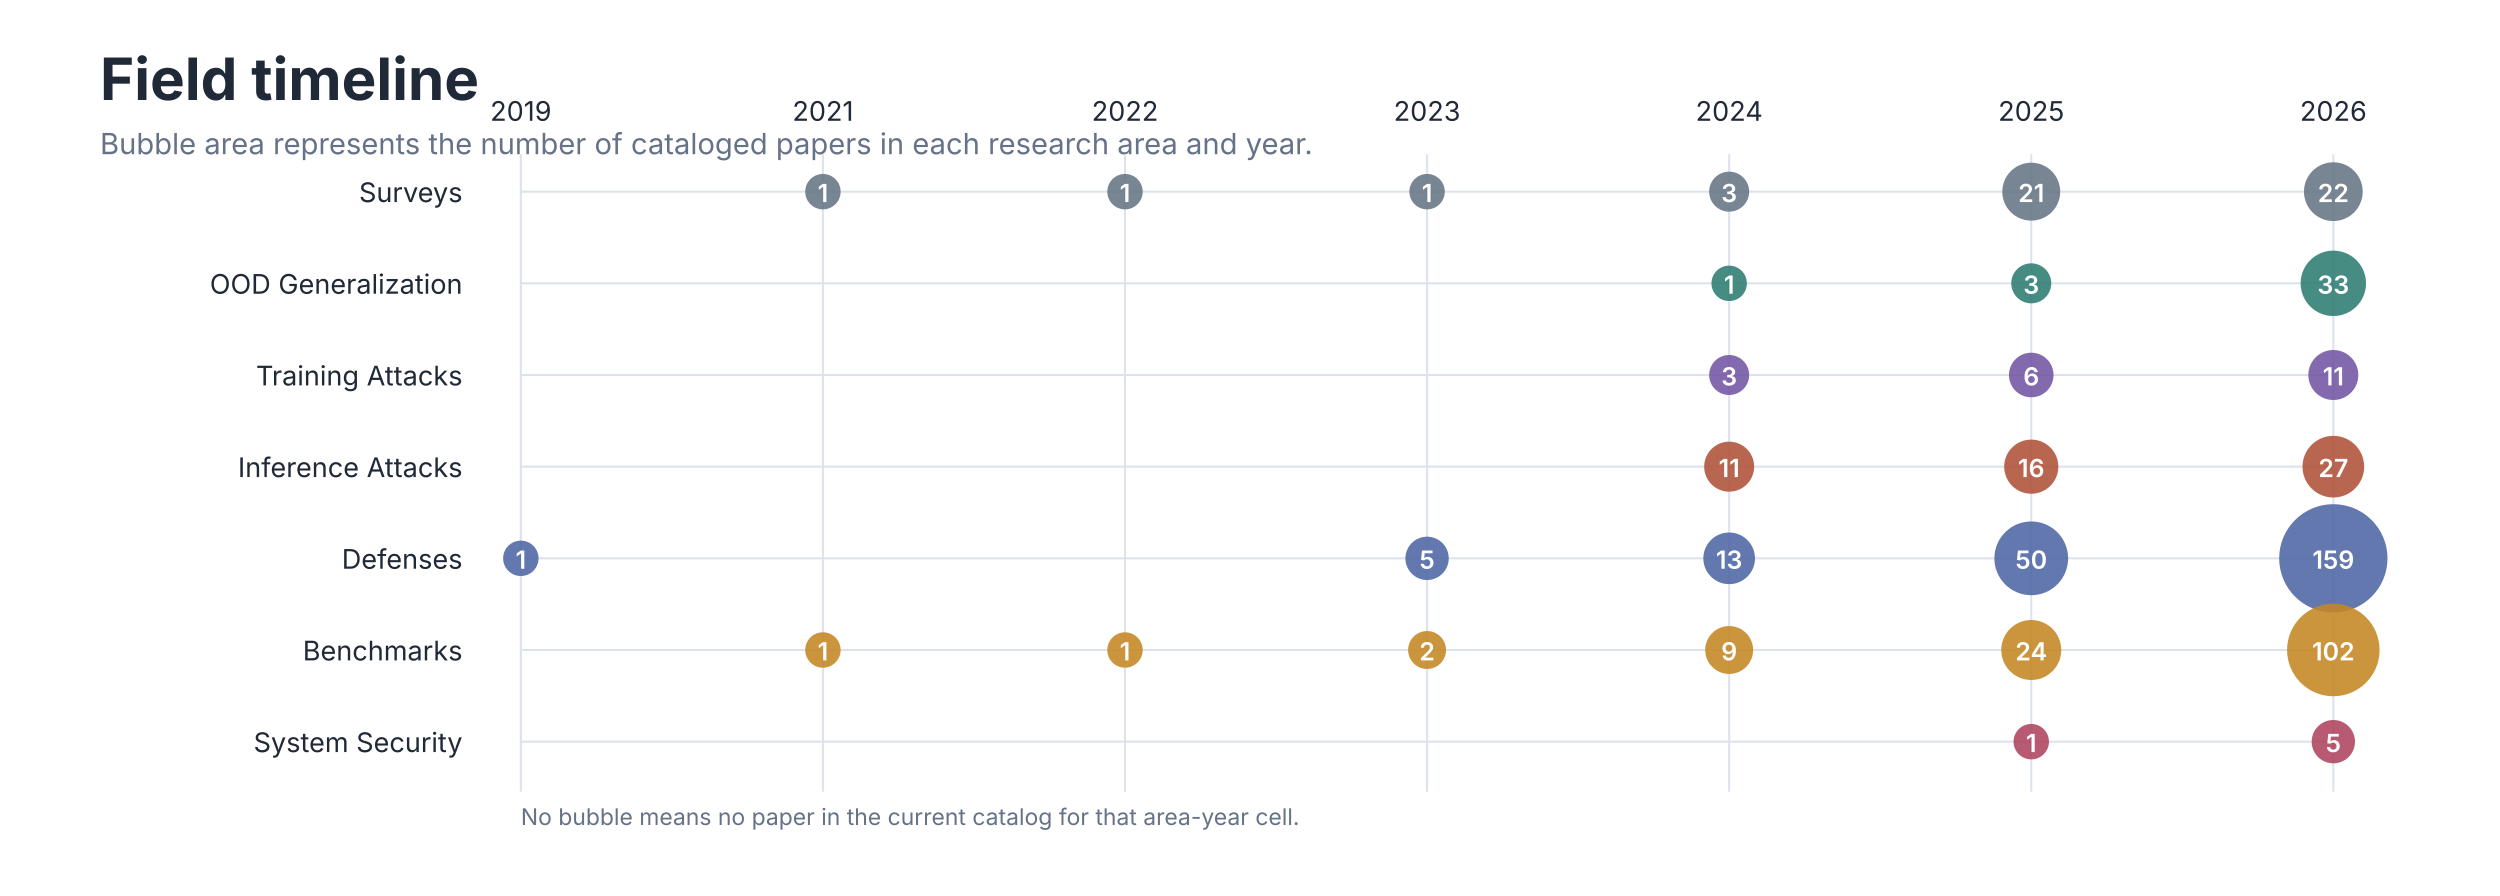
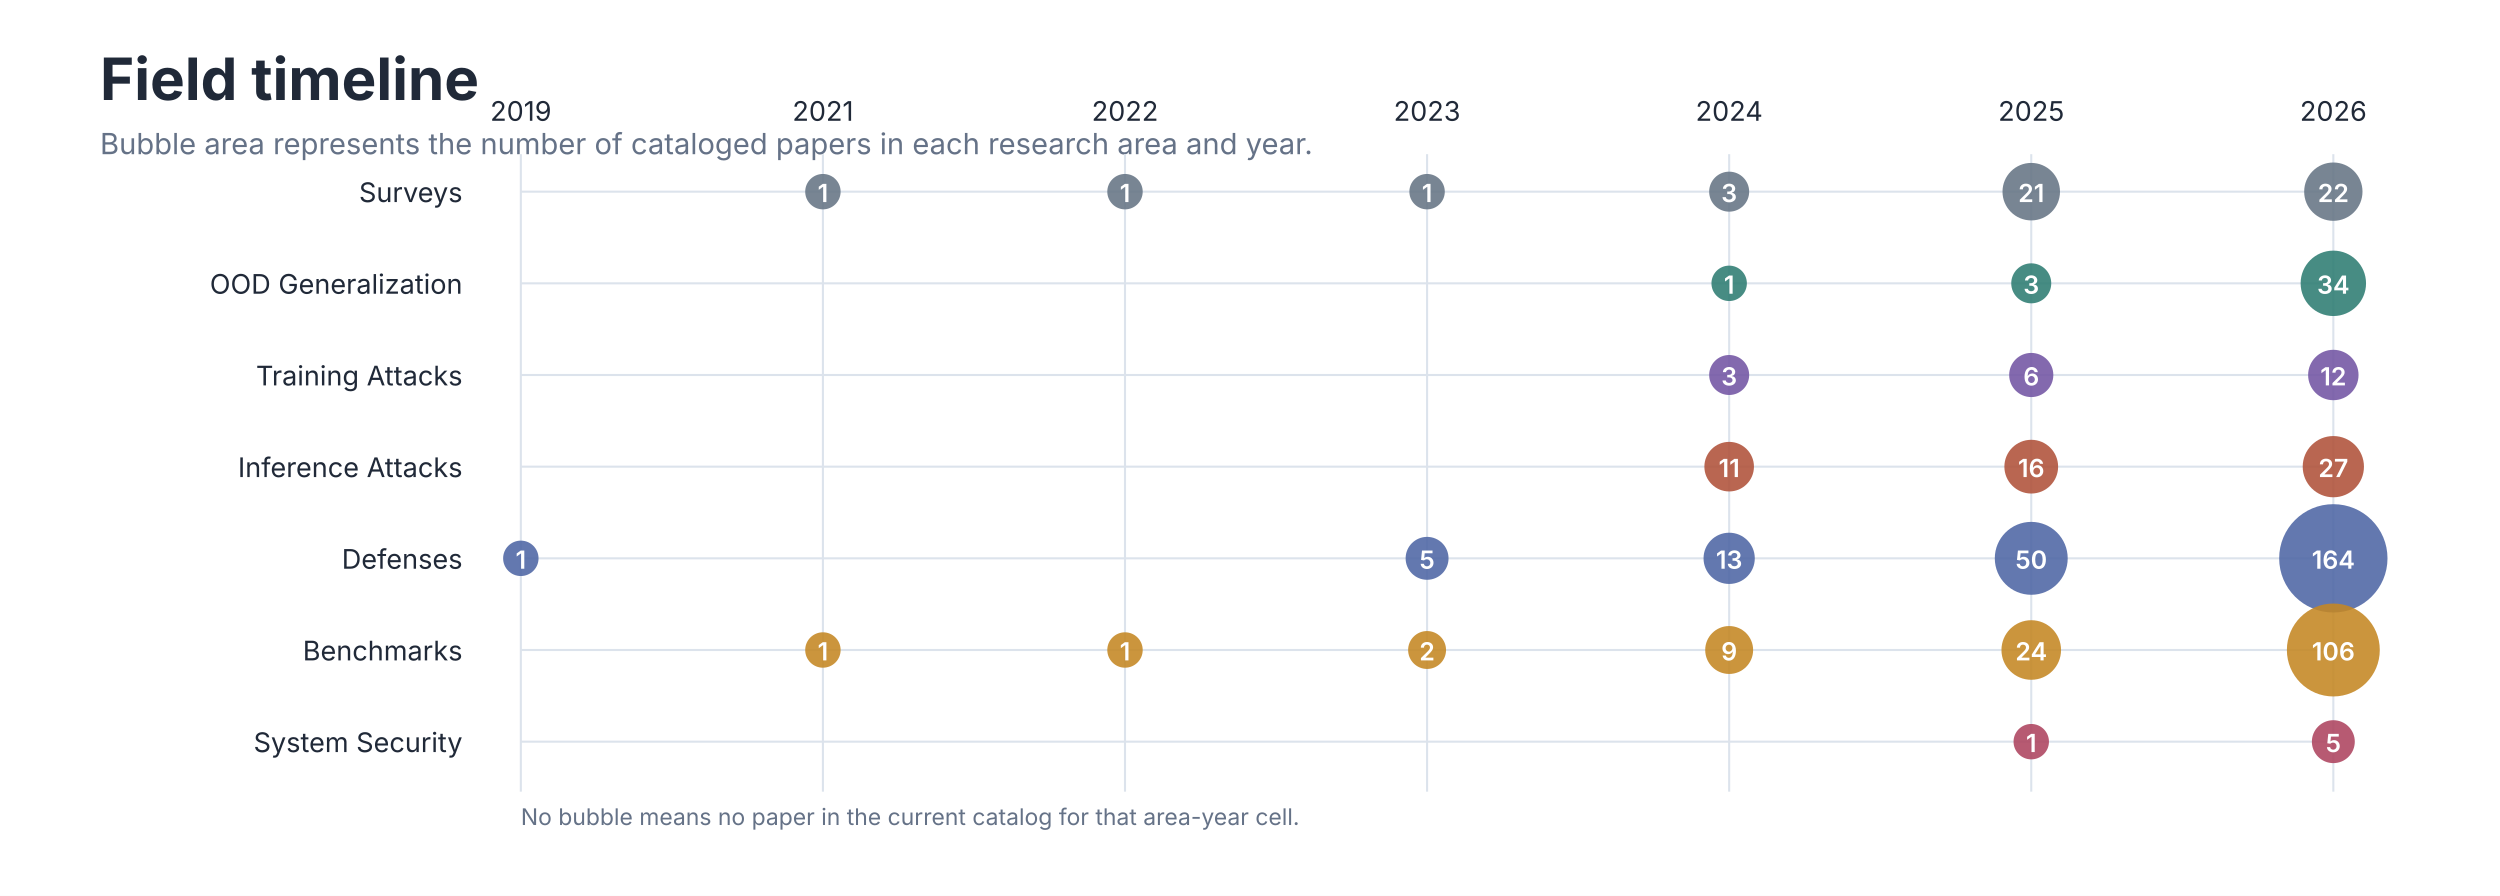
<svg xmlns="http://www.w3.org/2000/svg" role="img" aria-labelledby="title desc" viewBox="0 0 1200 430">
  <style>
text { font-family: -apple-system, BlinkMacSystemFont, 'Segoe UI', sans-serif; }
.title { font-size: 28px; font-weight: 650; fill: #202938; }
.subtitle { font-size: 14px; fill: #657287; }
.axis { font-size: 13px; fill: #657287; }
.label { font-size: 13px; fill: #202938; }
.small { font-size: 11px; fill: #657287; }
</style>
  <rect width="1200" height="430" fill="#FFFFFF" />
  <text class="title" x="48" y="48">Field timeline</text>
  <text class="subtitle" x="48" y="74">Bubble area represents the number of cataloged papers in each research area and year.</text>
  <line x1="250.0" y1="74" x2="250.0" y2="380" stroke="#DCE3EC" />
  <text class="label" x="250.0" y="58" text-anchor="middle">2019</text>
  <line x1="395.0" y1="74" x2="395.0" y2="380" stroke="#DCE3EC" />
  <text class="label" x="395.0" y="58" text-anchor="middle">2021</text>
  <line x1="540.0" y1="74" x2="540.0" y2="380" stroke="#DCE3EC" />
  <text class="label" x="540.0" y="58" text-anchor="middle">2022</text>
  <line x1="685.0" y1="74" x2="685.0" y2="380" stroke="#DCE3EC" />
  <text class="label" x="685.0" y="58" text-anchor="middle">2023</text>
  <line x1="830.0" y1="74" x2="830.0" y2="380" stroke="#DCE3EC" />
  <text class="label" x="830.0" y="58" text-anchor="middle">2024</text>
  <line x1="975.0" y1="74" x2="975.0" y2="380" stroke="#DCE3EC" />
  <text class="label" x="975.0" y="58" text-anchor="middle">2025</text>
  <line x1="1120.0" y1="74" x2="1120.0" y2="380" stroke="#DCE3EC" />
  <text class="label" x="1120.0" y="58" text-anchor="middle">2026</text>
  <text class="label" x="222" y="97" text-anchor="end">Surveys</text>
  <line x1="250" y1="92" x2="1120" y2="92" stroke="#DCE3EC" />
  <circle cx="395.0" cy="92" r="8.5" fill="#667585" fill-opacity="0.88" />
  <text x="395.0" y="97" text-anchor="middle" font-size="12" font-weight="600" fill="#FFFFFF">1</text>
  <circle cx="540.0" cy="92" r="8.5" fill="#667585" fill-opacity="0.88" />
  <text x="540.0" y="97" text-anchor="middle" font-size="12" font-weight="600" fill="#FFFFFF">1</text>
  <circle cx="685.0" cy="92" r="8.5" fill="#667585" fill-opacity="0.88" />
  <text x="685.0" y="97" text-anchor="middle" font-size="12" font-weight="600" fill="#FFFFFF">1</text>
  <circle cx="830.0" cy="92" r="9.6" fill="#667585" fill-opacity="0.88" />
  <text x="830.0" y="97" text-anchor="middle" font-size="12" font-weight="600" fill="#FFFFFF">3</text>
-   <circle cx="975.0" cy="92" r="13.9" fill="#667585" fill-opacity="0.88" />
+   <circle cx="975.0" cy="92" r="13.8" fill="#667585" fill-opacity="0.88" />
  <text x="975.0" y="97" text-anchor="middle" font-size="12" font-weight="600" fill="#FFFFFF">21</text>
-   <circle cx="1120.0" cy="92" r="14.1" fill="#667585" fill-opacity="0.88" />
+   <circle cx="1120.0" cy="92" r="14.0" fill="#667585" fill-opacity="0.88" />
  <text x="1120.0" y="97" text-anchor="middle" font-size="12" font-weight="600" fill="#FFFFFF">22</text>
  <text class="label" x="222" y="141" text-anchor="end">OOD Generalization</text>
  <line x1="250" y1="136" x2="1120" y2="136" stroke="#DCE3EC" />
  <circle cx="830.0" cy="136" r="8.5" fill="#2F7D73" fill-opacity="0.88" />
  <text x="830.0" y="141" text-anchor="middle" font-size="12" font-weight="600" fill="#FFFFFF">1</text>
  <circle cx="975.0" cy="136" r="9.6" fill="#2F7D73" fill-opacity="0.88" />
  <text x="975.0" y="141" text-anchor="middle" font-size="12" font-weight="600" fill="#FFFFFF">3</text>
  <circle cx="1120.0" cy="136" r="15.7" fill="#2F7D73" fill-opacity="0.88" />
-   <text x="1120.0" y="141" text-anchor="middle" font-size="12" font-weight="600" fill="#FFFFFF">33</text>
+   <text x="1120.0" y="141" text-anchor="middle" font-size="12" font-weight="600" fill="#FFFFFF">34</text>
  <text class="label" x="222" y="185" text-anchor="end">Training Attacks</text>
  <line x1="250" y1="180" x2="1120" y2="180" stroke="#DCE3EC" />
  <circle cx="830.0" cy="180" r="9.6" fill="#7356A3" fill-opacity="0.88" />
  <text x="830.0" y="185" text-anchor="middle" font-size="12" font-weight="600" fill="#FFFFFF">3</text>
-   <circle cx="975.0" cy="180" r="10.7" fill="#7356A3" fill-opacity="0.88" />
+   <circle cx="975.0" cy="180" r="10.6" fill="#7356A3" fill-opacity="0.88" />
  <text x="975.0" y="185" text-anchor="middle" font-size="12" font-weight="600" fill="#FFFFFF">6</text>
-   <circle cx="1120.0" cy="180" r="12.0" fill="#7356A3" fill-opacity="0.88" />
-   <text x="1120.0" y="185" text-anchor="middle" font-size="12" font-weight="600" fill="#FFFFFF">11</text>
+   <circle cx="1120.0" cy="180" r="12.1" fill="#7356A3" fill-opacity="0.88" />
+   <text x="1120.0" y="185" text-anchor="middle" font-size="12" font-weight="600" fill="#FFFFFF">12</text>
  <text class="label" x="222" y="229" text-anchor="end">Inference Attacks</text>
  <line x1="250" y1="224" x2="1120" y2="224" stroke="#DCE3EC" />
-   <circle cx="830.0" cy="224" r="12.0" fill="#B0523A" fill-opacity="0.88" />
+   <circle cx="830.0" cy="224" r="11.9" fill="#B0523A" fill-opacity="0.88" />
  <text x="830.0" y="229" text-anchor="middle" font-size="12" font-weight="600" fill="#FFFFFF">11</text>
-   <circle cx="975.0" cy="224" r="13.0" fill="#B0523A" fill-opacity="0.88" />
+   <circle cx="975.0" cy="224" r="12.9" fill="#B0523A" fill-opacity="0.88" />
  <text x="975.0" y="229" text-anchor="middle" font-size="12" font-weight="600" fill="#FFFFFF">16</text>
-   <circle cx="1120.0" cy="224" r="14.8" fill="#B0523A" fill-opacity="0.88" />
+   <circle cx="1120.0" cy="224" r="14.7" fill="#B0523A" fill-opacity="0.88" />
  <text x="1120.0" y="229" text-anchor="middle" font-size="12" font-weight="600" fill="#FFFFFF">27</text>
  <text class="label" x="222" y="273" text-anchor="end">Defenses</text>
  <line x1="250" y1="268" x2="1120" y2="268" stroke="#DCE3EC" />
  <circle cx="250.0" cy="268" r="8.5" fill="#4F67A5" fill-opacity="0.88" />
  <text x="250.0" y="273" text-anchor="middle" font-size="12" font-weight="600" fill="#FFFFFF">1</text>
-   <circle cx="685.0" cy="268" r="10.4" fill="#4F67A5" fill-opacity="0.88" />
+   <circle cx="685.0" cy="268" r="10.3" fill="#4F67A5" fill-opacity="0.88" />
  <text x="685.0" y="273" text-anchor="middle" font-size="12" font-weight="600" fill="#FFFFFF">5</text>
-   <circle cx="830.0" cy="268" r="12.4" fill="#4F67A5" fill-opacity="0.88" />
+   <circle cx="830.0" cy="268" r="12.3" fill="#4F67A5" fill-opacity="0.88" />
  <text x="830.0" y="273" text-anchor="middle" font-size="12" font-weight="600" fill="#FFFFFF">13</text>
-   <circle cx="975.0" cy="268" r="17.7" fill="#4F67A5" fill-opacity="0.88" />
+   <circle cx="975.0" cy="268" r="17.5" fill="#4F67A5" fill-opacity="0.88" />
  <text x="975.0" y="273" text-anchor="middle" font-size="12" font-weight="600" fill="#FFFFFF">50</text>
  <circle cx="1120.0" cy="268" r="26.0" fill="#4F67A5" fill-opacity="0.88" />
-   <text x="1120.0" y="273" text-anchor="middle" font-size="12" font-weight="600" fill="#FFFFFF">159</text>
+   <text x="1120.0" y="273" text-anchor="middle" font-size="12" font-weight="600" fill="#FFFFFF">164</text>
  <text class="label" x="222" y="317" text-anchor="end">Benchmarks</text>
  <line x1="250" y1="312" x2="1120" y2="312" stroke="#DCE3EC" />
  <circle cx="395.0" cy="312" r="8.5" fill="#C48724" fill-opacity="0.88" />
  <text x="395.0" y="317" text-anchor="middle" font-size="12" font-weight="600" fill="#FFFFFF">1</text>
  <circle cx="540.0" cy="312" r="8.5" fill="#C48724" fill-opacity="0.88" />
  <text x="540.0" y="317" text-anchor="middle" font-size="12" font-weight="600" fill="#FFFFFF">1</text>
  <circle cx="685.0" cy="312" r="9.1" fill="#C48724" fill-opacity="0.88" />
  <text x="685.0" y="317" text-anchor="middle" font-size="12" font-weight="600" fill="#FFFFFF">2</text>
  <circle cx="830.0" cy="312" r="11.5" fill="#C48724" fill-opacity="0.88" />
  <text x="830.0" y="317" text-anchor="middle" font-size="12" font-weight="600" fill="#FFFFFF">9</text>
-   <circle cx="975.0" cy="312" r="14.4" fill="#C48724" fill-opacity="0.88" />
+   <circle cx="975.0" cy="312" r="14.3" fill="#C48724" fill-opacity="0.88" />
  <text x="975.0" y="317" text-anchor="middle" font-size="12" font-weight="600" fill="#FFFFFF">24</text>
-   <circle cx="1120.0" cy="312" r="22.2" fill="#C48724" fill-opacity="0.88" />
-   <text x="1120.0" y="317" text-anchor="middle" font-size="12" font-weight="600" fill="#FFFFFF">102</text>
+   <circle cx="1120.0" cy="312" r="22.3" fill="#C48724" fill-opacity="0.88" />
+   <text x="1120.0" y="317" text-anchor="middle" font-size="12" font-weight="600" fill="#FFFFFF">106</text>
  <text class="label" x="222" y="361" text-anchor="end">System Security</text>
  <line x1="250" y1="356" x2="1120" y2="356" stroke="#DCE3EC" />
  <circle cx="975.0" cy="356" r="8.5" fill="#AE4560" fill-opacity="0.88" />
  <text x="975.0" y="361" text-anchor="middle" font-size="12" font-weight="600" fill="#FFFFFF">1</text>
-   <circle cx="1120.0" cy="356" r="10.4" fill="#AE4560" fill-opacity="0.88" />
+   <circle cx="1120.0" cy="356" r="10.3" fill="#AE4560" fill-opacity="0.88" />
  <text x="1120.0" y="361" text-anchor="middle" font-size="12" font-weight="600" fill="#FFFFFF">5</text>
  <text class="small" x="250" y="396">No bubble means no paper in the current catalog for that area-year cell.</text>
</svg>
